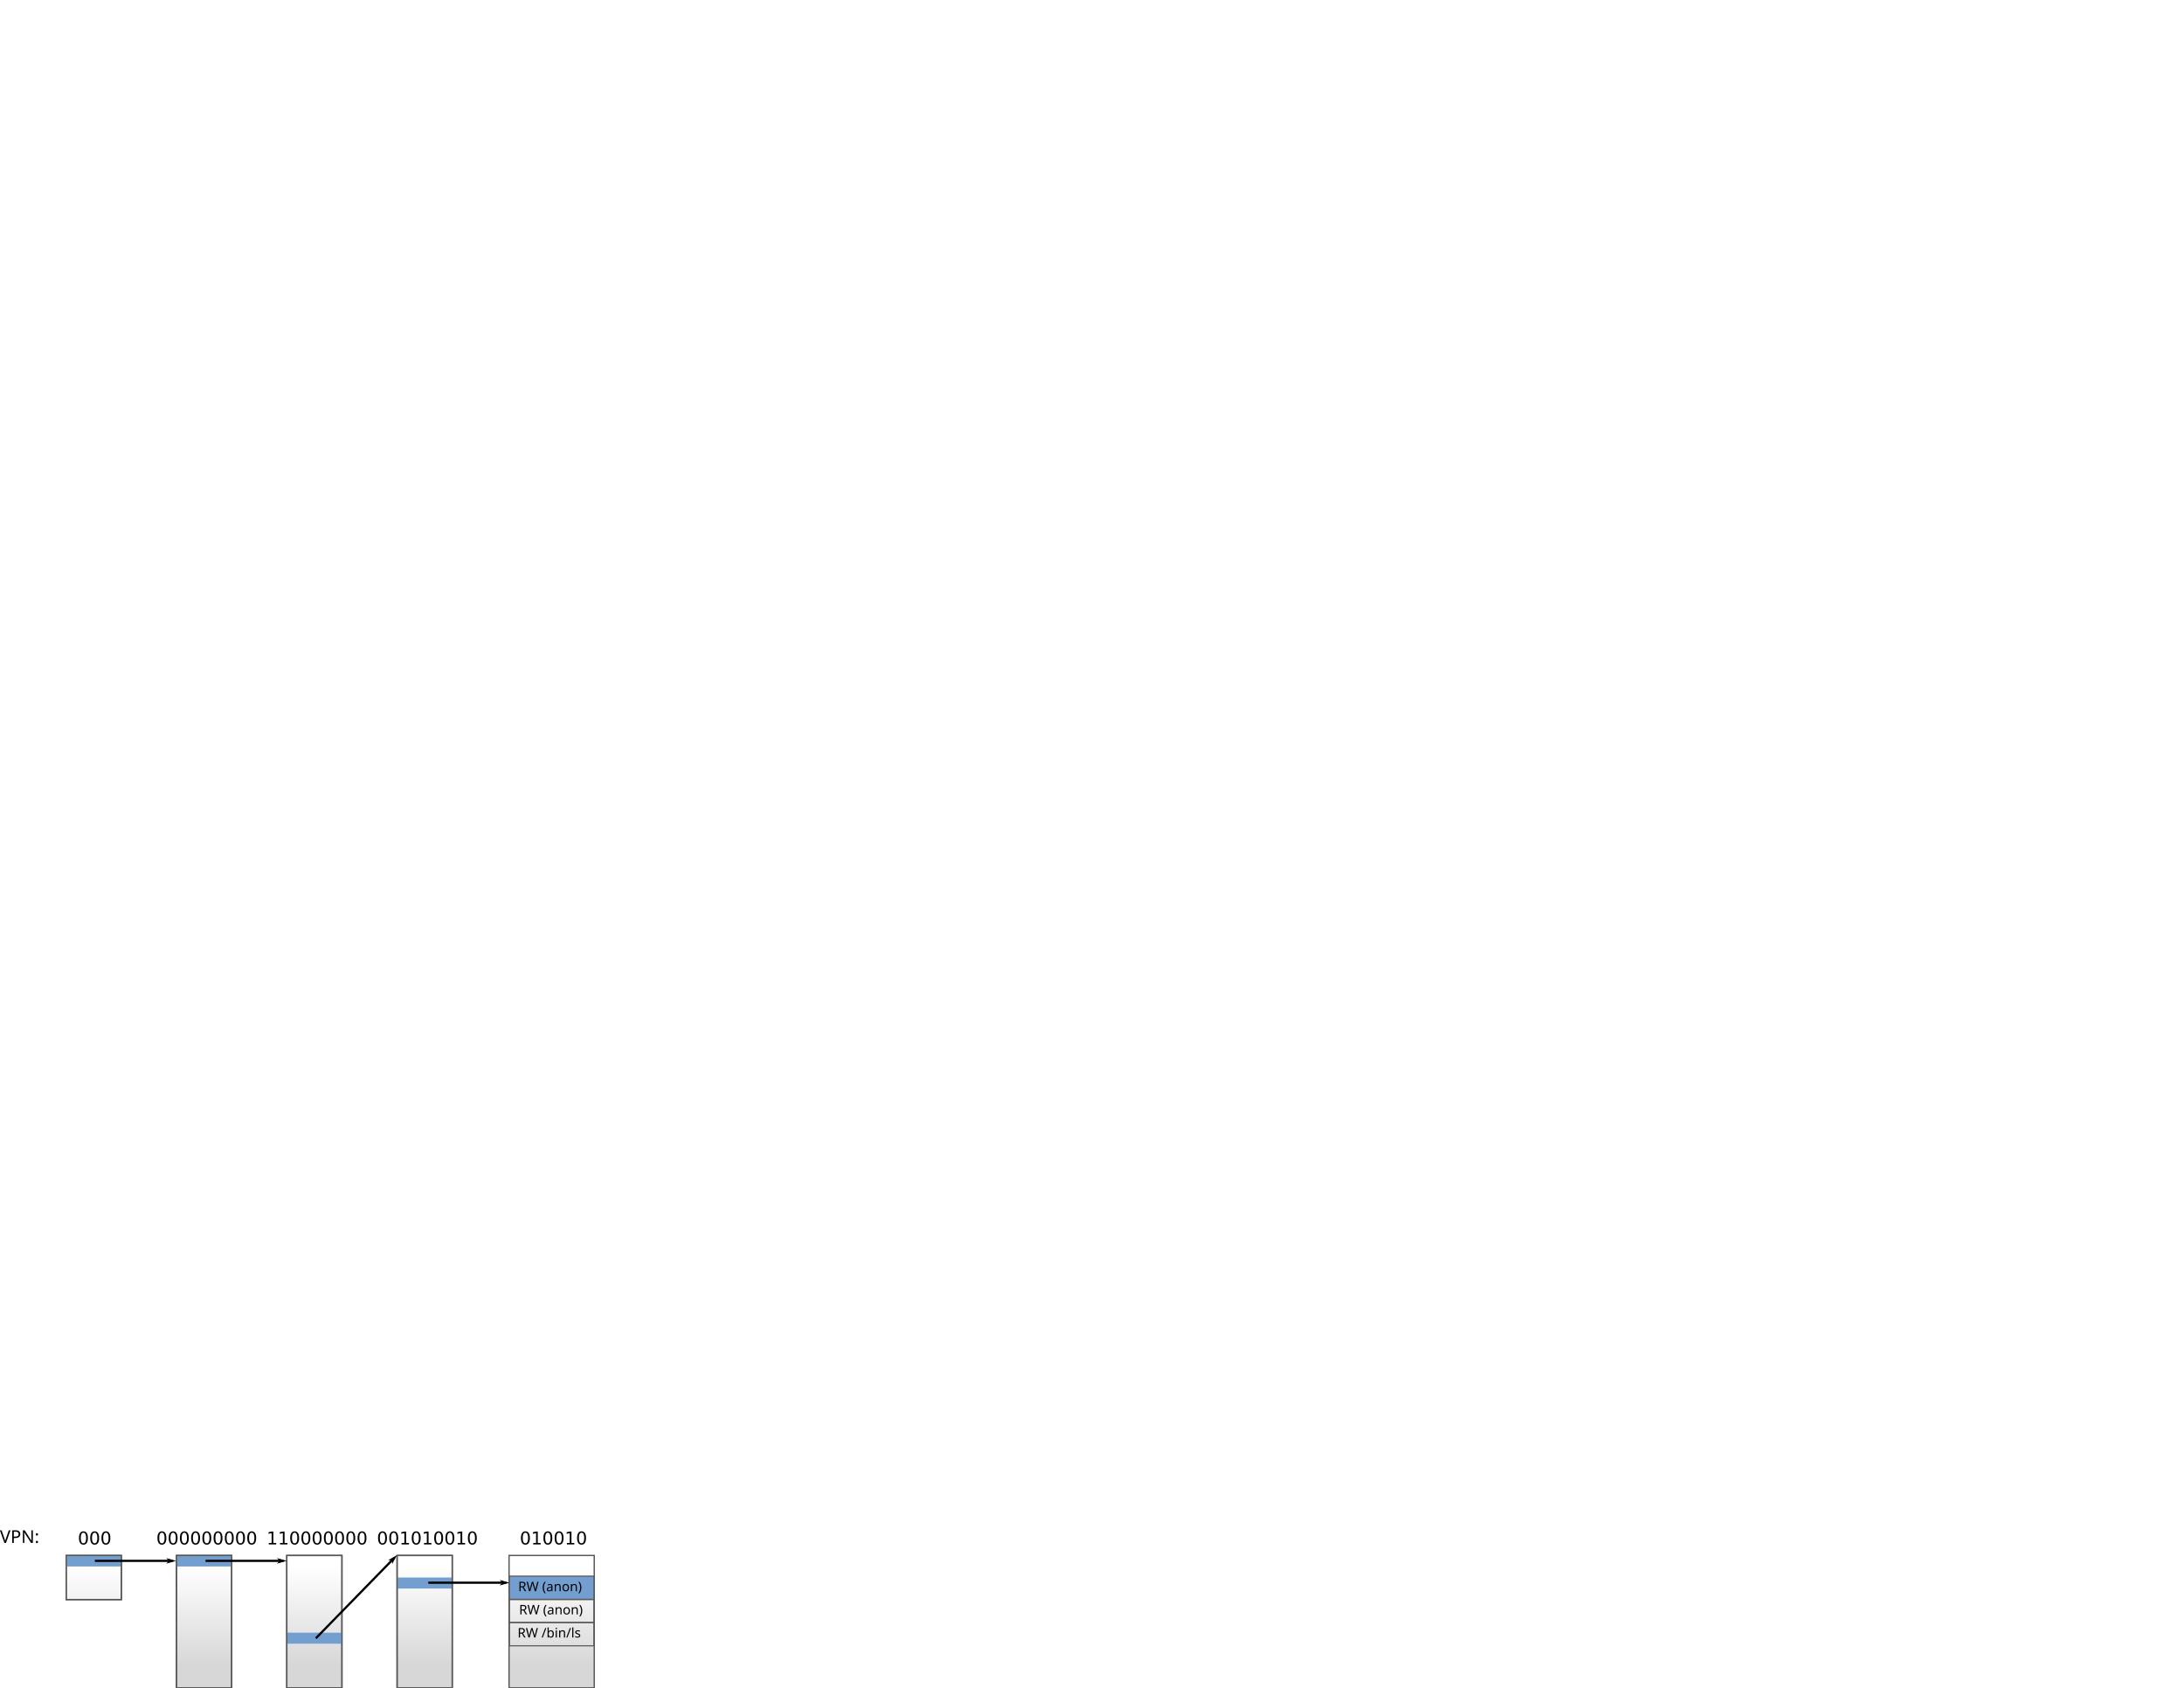
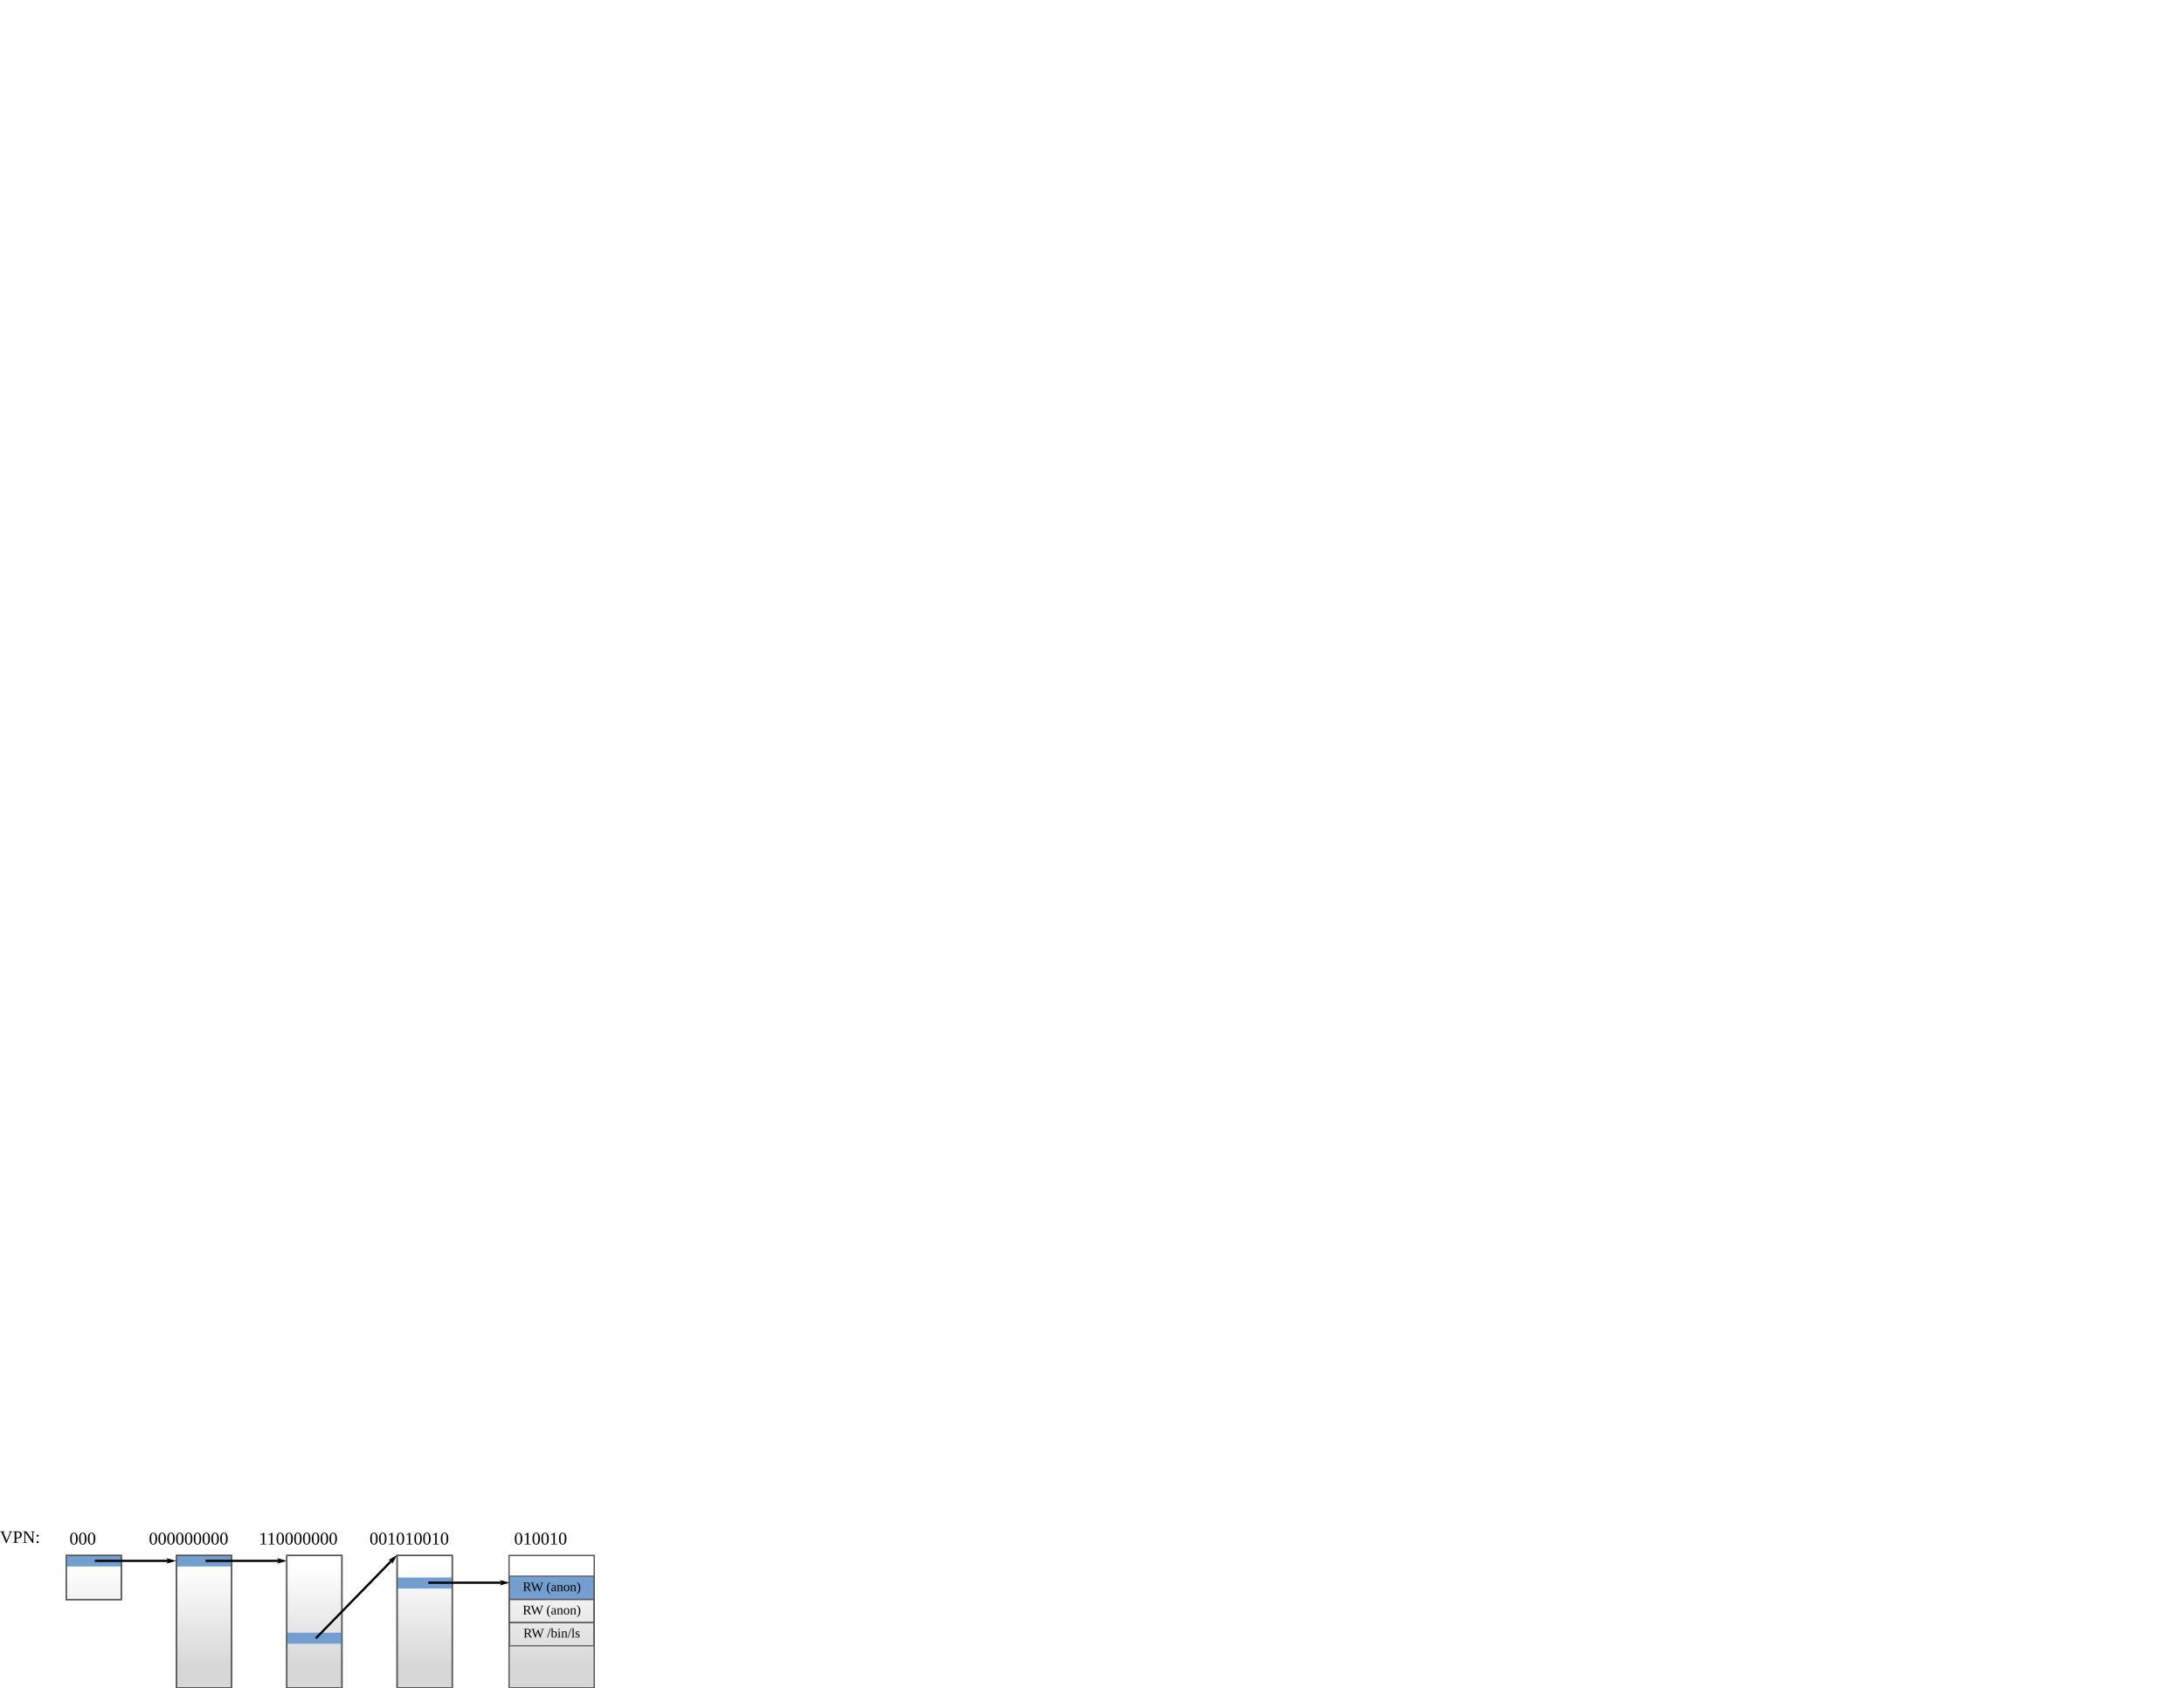
<svg xmlns="http://www.w3.org/2000/svg" xmlns:xlink="http://www.w3.org/1999/xlink" width="990" height="765" id="svg2" version="1.1">
  <defs id="defs4">
    <marker orient="auto" refY="0" refX="0" id="Arrow1Send" style="overflow:visible">
      <path id="path4372" d="M 0,0 5,-5 -12.5,0 5,5 0,0 z" style="fill-rule:evenodd;stroke:#000000;stroke-width:1pt" transform="matrix(-0.2,0,0,-0.2,-1.2,0)" />
    </marker>
    <linearGradient id="linearGradient3025">
      <stop style="stop-color:#ffffff;stop-opacity:1" offset="0" id="stop3027" />
      <stop style="stop-color:#d7d7d7;stop-opacity:1" offset="1" id="stop3029" />
    </linearGradient>
    <marker orient="auto" refY="0" refX="0" id="Arrow2Mend" style="overflow:visible">
      <path id="path3843" style="font-size:12px;fill-rule:evenodd;stroke-width:0.625;stroke-linejoin:round" d="M 8.719,4.034 -2.207,0.016 8.719,-4.002 c -1.745,2.372 -1.735,5.617 -6e-7,8.035 z" transform="scale(-0.6,-0.6)" />
    </marker>
    <marker orient="auto" refY="0" refX="0" id="TriangleOutM" style="overflow:visible">
      <path id="path3962" d="m 5.77,0 -8.65,5 0,-10 8.65,5 z" style="fill-rule:evenodd;stroke:#000000;stroke-width:1pt;marker-start:none" transform="scale(0.4,0.4)" />
    </marker>
    <marker orient="auto" refY="0" refX="0" id="TriangleOutL" style="overflow:visible">
      <path id="path3959" d="m 5.77,0 -8.65,5 0,-10 8.65,5 z" style="fill-rule:evenodd;stroke:#000000;stroke-width:1pt;marker-start:none" transform="scale(0.8,0.8)" />
    </marker>
    <marker orient="auto" refY="0" refX="0" id="Arrow2Lend" style="overflow:visible">
      <path id="path3837" style="font-size:12px;fill-rule:evenodd;stroke-width:0.625;stroke-linejoin:round" d="M 8.719,4.034 -2.207,0.016 8.719,-4.002 c -1.745,2.372 -1.735,5.617 -6e-7,8.035 z" transform="matrix(-1.1,0,0,-1.1,-1.1,0)" />
    </marker>
    <marker orient="auto" refY="0" refX="0" id="Arrow2Lend-6" style="overflow:visible">
      <path id="path3837-9" style="font-size:12px;fill-rule:evenodd;stroke-width:0.625;stroke-linejoin:round" d="M 8.719,4.034 -2.207,0.016 8.719,-4.002 c -1.745,2.372 -1.735,5.617 -6e-7,8.035 z" transform="matrix(-1.1,0,0,-1.1,-1.1,0)" />
    </marker>
    <linearGradient xlink:href="#linearGradient3025" id="linearGradient3858" gradientUnits="userSpaceOnUse" gradientTransform="translate(10,0)" x1="32.467" y1="19.913" x2="32.467" y2="64.913" />
    <linearGradient xlink:href="#linearGradient3025" id="linearGradient3882" gradientUnits="userSpaceOnUse" gradientTransform="translate(10,0)" x1="32.467" y1="19.913" x2="32.467" y2="64.913" />
    <linearGradient xlink:href="#linearGradient3025-0" id="linearGradient3882-2" gradientUnits="userSpaceOnUse" gradientTransform="translate(10,0)" x1="32.467" y1="34.913" x2="32.467" y2="44.913" />
    <linearGradient id="linearGradient3025-0">
      <stop style="stop-color:#ffffff;stop-opacity:1" offset="0" id="stop3027-5" />
      <stop style="stop-color:#d7d7d7;stop-opacity:1" offset="1" id="stop3029-9" />
    </linearGradient>
    <linearGradient y2="64.913" x2="32.467" y1="19.913" x1="32.467" gradientTransform="translate(-17.16522,-14.61121)" gradientUnits="userSpaceOnUse" id="linearGradient3921" xlink:href="#linearGradient3025-0" />
    <linearGradient xlink:href="#linearGradient3025-0" id="linearGradient3945" gradientUnits="userSpaceOnUse" gradientTransform="translate(91.9565,34.03944)" x1="32.467" y1="34.913" x2="32.467" y2="44.913" />
    <marker orient="auto" refY="0" refX="0" id="Arrow1Send-0" style="overflow:visible">
      <path id="path4372-8" d="M 0,0 5,-5 -12.5,0 5,5 0,0 z" style="fill-rule:evenodd;stroke:#000000;stroke-width:1pt" transform="matrix(-0.2,0,0,-0.2,-1.2,0)" />
    </marker>
    <linearGradient xlink:href="#linearGradient3025-0" id="linearGradient3061" gradientUnits="userSpaceOnUse" gradientTransform="translate(-99.44989,-83.47755)" x1="32.467" y1="34.913" x2="32.467" y2="44.913" />
    <linearGradient id="linearGradient3025-3">
      <stop style="stop-color:#ffffff;stop-opacity:1" offset="0" id="stop3027-2" />
      <stop style="stop-color:#d7d7d7;stop-opacity:1" offset="1" id="stop3029-1" />
    </linearGradient>
    <linearGradient xlink:href="#linearGradient3025-3" id="linearGradient3113" gradientUnits="userSpaceOnUse" gradientTransform="translate(210.7511,0)" x1="32.467" y1="19.913" x2="32.467" y2="64.913" />
    <linearGradient xlink:href="#linearGradient3025" id="linearGradient3131" gradientUnits="userSpaceOnUse" gradientTransform="translate(10,0)" x1="32.467" y1="19.913" x2="32.467" y2="64.913" />
    <linearGradient xlink:href="#linearGradient3025" id="linearGradient3138" gradientUnits="userSpaceOnUse" gradientTransform="translate(10,0)" x1="32.467" y1="19.913" x2="32.467" y2="64.913" />
    <marker orient="auto" refY="0" refX="0" id="Arrow1Send-3" style="overflow:visible">
      <path id="path4372-85" d="M 0,0 5,-5 -12.5,0 5,5 0,0 z" style="fill-rule:evenodd;stroke:#000000;stroke-width:1pt" transform="matrix(-0.2,0,0,-0.2,-1.2,0)" />
    </marker>
    <linearGradient xlink:href="#linearGradient3025-0" id="linearGradient3200" gradientUnits="userSpaceOnUse" gradientTransform="translate(3.453962,-103.4775)" x1="32.467" y1="34.913" x2="32.467" y2="44.913" />
    <linearGradient xlink:href="#linearGradient3025-3-5" id="linearGradient3113-8" gradientUnits="userSpaceOnUse" gradientTransform="translate(210.7511,0)" x1="32.467" y1="19.913" x2="32.467" y2="64.913" />
    <linearGradient id="linearGradient3025-3-5">
      <stop style="stop-color:#ffffff;stop-opacity:1" offset="0" id="stop3027-2-3" />
      <stop style="stop-color:#d7d7d7;stop-opacity:1" offset="1" id="stop3029-1-2" />
    </linearGradient>
  </defs>
  <g id="layer1" transform="translate(2.532799,690.0868)" style="display:inline">
    <rect style="fill:url(#linearGradient3113);fill-opacity:1;stroke:#585858;stroke-width:0.604;stroke-miterlimit:4;stroke-opacity:1;stroke-dasharray:none;stroke-dashoffset:0" id="rect3872-5" width="38.616" height="60" x="228.218" y="14.913" />
-     <text xml:space="preserve" style="font-size:40px;font-style:normal;font-weight:normal;line-height:125%;letter-spacing:0px;word-spacing:0px;fill:#000000;fill-opacity:1;stroke:none;font-family:cmr10" x="-2.58" y="9.226" id="text5822">
-       <tspan id="tspan5824" x="-2.58" y="9.226" style="font-size:8px">VPN:</tspan>
+     <text xml:space="preserve" style="font-size:40px;font-style:normal;font-weight:normal;line-height:125%;letter-spacing:0px;word-spacing:0px;fill:#000000;fill-opacity:1;stroke:none;font-family:Times New Roman;-inkscape-font-specification:Times New Roman" x="-2.58" y="9.226" id="text5822">
+       <tspan id="tspan5824" x="-2.58" y="9.226" style="font-size:8px;-inkscape-font-specification:Times New Roman;font-family:Times New Roman">VPN:</tspan>
    </text>
    <text xml:space="preserve" style="font-size:40px;font-style:normal;font-variant:normal;font-weight:normal;font-stretch:normal;line-height:125%;letter-spacing:0px;word-spacing:0px;fill:#000000;fill-opacity:1;stroke:none;font-family:cmr10;-inkscape-font-specification:cmr10" x="33.254" y="-19.672" id="text8802" transform="translate(-2.532799,4.773338)">
      <tspan id="tspan8804" x="33.254" y="-19.672" />
    </text>
    <rect style="fill:url(#linearGradient3138);fill-opacity:1;stroke:#585858;stroke-width:0.604;stroke-miterlimit:4;stroke-opacity:1;stroke-dasharray:none;stroke-dashoffset:0" id="rect2985" width="25" height="20" x="27.467" y="14.913" />
-     <text xml:space="preserve" style="font-size:8px;font-style:normal;font-weight:normal;line-height:125%;letter-spacing:0px;word-spacing:0px;fill:#000000;fill-opacity:1;stroke:none;font-family:Bitstream Vera Sans" x="32.747" y="9.913" id="text5767">
-       <tspan id="tspan5769" x="32.747" y="9.913" style="font-size:8px;font-style:normal;font-variant:normal;font-weight:normal;font-stretch:normal;font-family:Courier 10 Pitch;-inkscape-font-specification:Courier 10 Pitch">000</tspan>
+     <text xml:space="preserve" style="font-size:8px;font-style:normal;font-weight:normal;text-align:center;line-height:125%;letter-spacing:0px;word-spacing:0px;text-anchor:middle;fill:#000000;fill-opacity:1;stroke:none;font-family:Times New Roman;-inkscape-font-specification:Times New Roman" x="39.965" y="9.913" id="text5767">
+       <tspan id="tspan5769" x="39.965" y="9.913" style="font-size:8px;font-style:normal;font-variant:normal;font-weight:normal;font-stretch:normal;text-align:center;text-anchor:middle;font-family:Times New Roman;-inkscape-font-specification:Times New Roman">000</tspan>
    </text>
    <rect style="color:#000000;fill:#729fcf;fill-opacity:1;fill-rule:nonzero;stroke:none;stroke-width:3;marker:none;visibility:visible;display:inline;overflow:visible;enable-background:accumulate" id="rect3831" width="25" height="5" x="27.467" y="14.913" />
    <rect y="14.913" x="27.467" height="20" width="25" id="rect3833" style="fill:none;stroke:#585858;stroke-width:0.604;stroke-miterlimit:4;stroke-opacity:1;stroke-dasharray:none;stroke-dashoffset:0" />
    <g id="use3844" transform="translate(50,0)">
      <rect style="fill:url(#linearGradient3131);fill-opacity:1;stroke:#585858;stroke-width:0.604;stroke-miterlimit:4;stroke-opacity:1;stroke-dasharray:none;stroke-dashoffset:0" id="rect3121" width="25" height="60" x="27.467" y="14.913" />
-       <text xml:space="preserve" style="font-size:8px;font-style:normal;font-weight:normal;line-height:125%;letter-spacing:0px;word-spacing:0px;fill:#000000;fill-opacity:1;stroke:none;font-family:Bitstream Vera Sans" x="18.309" y="9.913" id="text3123">
-         <tspan id="tspan3125" x="18.309" y="9.913" style="font-size:8px;font-style:normal;font-variant:normal;font-weight:normal;font-stretch:normal;font-family:Courier 10 Pitch;-inkscape-font-specification:Courier 10 Pitch">000000000</tspan>
+       <text xml:space="preserve" style="font-size:8px;font-style:normal;font-weight:normal;text-align:center;line-height:125%;letter-spacing:0px;word-spacing:0px;text-anchor:middle;fill:#000000;fill-opacity:1;stroke:none;font-family:Times New Roman;-inkscape-font-specification:Times New Roman" x="39.965" y="9.913" id="text3123">
+         <tspan id="tspan3125" x="39.965" y="9.913" style="font-size:8px;font-style:normal;font-variant:normal;font-weight:normal;font-stretch:normal;text-align:center;text-anchor:middle;font-family:Times New Roman;-inkscape-font-specification:Times New Roman">000000000</tspan>
      </text>
      <rect style="color:#000000;fill:#729fcf;fill-opacity:1;fill-rule:nonzero;stroke:none;stroke-width:3;marker:none;visibility:visible;display:inline;overflow:visible;enable-background:accumulate" id="rect3127" width="25" height="5" x="30" y="10.14" transform="translate(-2.532799,4.773338)" />
      <rect y="14.913" x="27.467" height="60" width="25" id="rect3129" style="fill:none;stroke:#585858;stroke-width:0.604;stroke-miterlimit:4;stroke-opacity:1;stroke-dasharray:none;stroke-dashoffset:0" />
    </g>
    <g id="g3846" transform="translate(100,0)">
      <rect style="fill:url(#linearGradient3858);fill-opacity:1;stroke:#585858;stroke-width:0.604;stroke-miterlimit:4;stroke-opacity:1;stroke-dasharray:none;stroke-dashoffset:0" id="rect3848" width="25" height="60" x="27.467" y="14.913" />
-       <text xml:space="preserve" style="font-size:8px;font-style:normal;font-weight:normal;line-height:125%;letter-spacing:0px;word-spacing:0px;fill:#000000;fill-opacity:1;stroke:none;font-family:Bitstream Vera Sans" x="18.309" y="9.913" id="text3850">
-         <tspan id="tspan3852" x="18.309" y="9.913" style="font-size:8px;font-style:normal;font-variant:normal;font-weight:normal;font-stretch:normal;font-family:Courier 10 Pitch;-inkscape-font-specification:Courier 10 Pitch">110000000</tspan>
+       <text xml:space="preserve" style="font-size:8px;font-style:normal;font-weight:normal;text-align:center;line-height:125%;letter-spacing:0px;word-spacing:0px;text-anchor:middle;fill:#000000;fill-opacity:1;stroke:none;font-family:Times New Roman;-inkscape-font-specification:Times New Roman" x="39.641" y="9.913" id="text3850">
+         <tspan id="tspan3852" x="39.641" y="9.913" style="font-size:8px;font-style:normal;font-variant:normal;font-weight:normal;font-stretch:normal;text-align:center;text-anchor:middle;font-family:Times New Roman;-inkscape-font-specification:Times New Roman">110000000</tspan>
      </text>
      <rect style="color:#000000;fill:#729fcf;fill-opacity:1;fill-rule:nonzero;stroke:none;stroke-width:3;marker:none;visibility:visible;display:inline;overflow:visible;enable-background:accumulate" id="rect3854" width="25" height="5" x="27.467" y="49.913" />
      <rect y="14.913" x="27.467" height="60" width="25" id="rect3856" style="fill:none;stroke:#585858;stroke-width:0.604;stroke-miterlimit:4;stroke-opacity:1;stroke-dasharray:none;stroke-dashoffset:0" />
    </g>
    <g transform="translate(150,0)" id="g3870">
      <rect y="14.913" x="27.467" height="60" width="25" id="rect3872" style="fill:url(#linearGradient3882);fill-opacity:1;stroke:#585858;stroke-width:0.604;stroke-miterlimit:4;stroke-opacity:1;stroke-dasharray:none;stroke-dashoffset:0" />
-       <text id="text3874" y="9.913" x="18.309" style="font-size:8px;font-style:normal;font-weight:normal;line-height:125%;letter-spacing:0px;word-spacing:0px;fill:#000000;fill-opacity:1;stroke:none;font-family:Bitstream Vera Sans" xml:space="preserve">
-         <tspan style="font-size:8px;font-style:normal;font-variant:normal;font-weight:normal;font-stretch:normal;font-family:Courier 10 Pitch;-inkscape-font-specification:Courier 10 Pitch" y="9.913" x="18.309" id="tspan3876">001010010</tspan>
+       <text id="text3874" y="9.913" x="39.965" style="font-size:8px;font-style:normal;font-weight:normal;text-align:center;line-height:125%;letter-spacing:0px;word-spacing:0px;text-anchor:middle;fill:#000000;fill-opacity:1;stroke:none;font-family:Times New Roman;-inkscape-font-specification:Times New Roman" xml:space="preserve">
+         <tspan style="font-size:8px;font-style:normal;font-variant:normal;font-weight:normal;font-stretch:normal;text-align:center;text-anchor:middle;font-family:Times New Roman;-inkscape-font-specification:Times New Roman" y="9.913" x="39.965" id="tspan3876">001010010</tspan>
      </text>
      <rect y="24.913" x="27.467" height="5" width="25" id="rect3878" style="color:#000000;fill:#729fcf;fill-opacity:1;fill-rule:nonzero;stroke:none;stroke-width:3;marker:none;visibility:visible;display:inline;overflow:visible;enable-background:accumulate" />
      <rect style="fill:none;stroke:#585858;stroke-width:0.604;stroke-miterlimit:4;stroke-opacity:1;stroke-dasharray:none;stroke-dashoffset:0" id="rect3880" width="25" height="60" x="27.467" y="14.913" />
    </g>
    <text id="text3164" y="-75.384" x="197.776" style="font-size:40px;font-style:normal;font-weight:normal;line-height:125%;letter-spacing:0px;word-spacing:0px;fill:#000000;fill-opacity:1;stroke:none;font-family:Sans" xml:space="preserve">
      <tspan y="-75.384" x="197.776" id="tspan3166" />
    </text>
    <g id="g4090" transform="translate(-0.1459484,0)">
      <rect y="24.281" x="228.51" height="10.607" width="38.324" id="rect3878-4" style="color:#000000;fill:#729fcf;fill-opacity:1;fill-rule:nonzero;stroke:#585858;stroke-width:0.5;stroke-miterlimit:4;stroke-opacity:1;stroke-dasharray:none;marker:none;visibility:visible;display:inline;overflow:visible;enable-background:accumulate" />
-       <text id="text5019-5" y="31.115" x="232.505" style="font-size:40px;font-style:normal;font-weight:normal;line-height:125%;letter-spacing:0px;word-spacing:0px;fill:#000000;fill-opacity:1;stroke:none;display:inline;font-family:cmr10" xml:space="preserve">
-         <tspan id="tspan8808-4" style="font-size:6px" y="31.115" x="232.505">RW (anon)</tspan>
-         <tspan id="tspan8806-4" style="font-size:6px" y="38.615" x="232.505" />
+       <text id="text5019-5" y="31.115" x="234.546" style="font-size:40px;font-style:normal;font-weight:normal;line-height:125%;letter-spacing:0px;word-spacing:0px;fill:#000000;fill-opacity:1;stroke:none;display:inline;font-family:Times New Roman;-inkscape-font-specification:Times New Roman" xml:space="preserve">
+         <tspan id="tspan8806-4" style="font-size:6px;font-family:Times New Roman;-inkscape-font-specification:Times New Roman" y="31.115" x="234.546">RW (anon)</tspan>
      </text>
    </g>
    <path style="fill:none;stroke:#000000;stroke-width:1;stroke-linecap:butt;stroke-linejoin:miter;stroke-miterlimit:4;stroke-opacity:1;stroke-dasharray:none;marker-end:url(#Arrow1Send)" d="m 40.467,17.358 35,0" id="path3971" />
    <path id="path4807" d="m 90.634,17.358 35,0" style="fill:none;stroke:#000000;stroke-width:1;stroke-linecap:butt;stroke-linejoin:miter;stroke-miterlimit:4;stroke-opacity:1;stroke-dasharray:none;marker-end:url(#Arrow1Send)" />
    <path style="fill:none;stroke:#000000;stroke-width:1;stroke-linecap:butt;stroke-linejoin:miter;stroke-miterlimit:4;stroke-opacity:1;stroke-dasharray:none;marker-end:url(#Arrow1Send)" d="M 140.646,52.445 176.17,16.049" id="path4809" />
-     <text xml:space="preserve" style="font-size:8px;font-style:normal;font-weight:normal;line-height:125%;letter-spacing:0px;word-spacing:0px;fill:#000000;fill-opacity:1;stroke:none;font-family:Bitstream Vera Sans" x="233.087" y="9.913" id="text3874-6">
-       <tspan id="tspan3876-5" x="233.087" y="9.913" style="font-size:8px;font-style:normal;font-variant:normal;font-weight:normal;font-stretch:normal;font-family:Courier 10 Pitch;-inkscape-font-specification:Courier 10 Pitch">010010</tspan>
+     <text xml:space="preserve" style="font-size:8px;font-style:normal;font-weight:normal;text-align:center;line-height:125%;letter-spacing:0px;word-spacing:0px;text-anchor:middle;fill:#000000;fill-opacity:1;stroke:none;font-family:Times New Roman;-inkscape-font-specification:Times New Roman" x="247.524" y="9.913" id="text3874-6">
+       <tspan id="tspan3876-5" x="247.524" y="9.913" style="font-size:8px;font-style:normal;font-variant:normal;font-weight:normal;font-stretch:normal;text-align:center;text-anchor:middle;font-family:Times New Roman;-inkscape-font-specification:Times New Roman">010010</tspan>
    </text>
    <path id="path4807-2" d="m 191.597,27.258 35,0" style="fill:none;stroke:#000000;stroke-width:1;stroke-linecap:butt;stroke-linejoin:miter;stroke-miterlimit:4;stroke-opacity:1;stroke-dasharray:none;marker-end:url(#Arrow1Send);display:inline" />
    <rect style="color:#000000;fill:none;stroke:#585858;stroke-width:0.5;stroke-miterlimit:4;stroke-opacity:1;stroke-dasharray:none;marker:none;visibility:visible;display:inline;overflow:visible;enable-background:accumulate" id="rect3878-4-5" width="38.324" height="10.607" x="228.364" y="34.785" />
-     <text xml:space="preserve" style="font-size:40px;font-style:normal;font-weight:normal;line-height:125%;letter-spacing:0px;word-spacing:0px;fill:#000000;fill-opacity:1;stroke:none;display:inline;font-family:cmr10" x="232.766" y="41.618" id="text5019-5-8">
-       <tspan x="232.766" y="41.618" style="font-size:6px;fill:#000000;fill-opacity:1" id="tspan8808-4-7">RW (anon)</tspan>
-       <tspan x="232.766" y="49.118" style="font-size:6px;fill:#000000;fill-opacity:1" id="tspan8806-4-9" />
+     <text xml:space="preserve" style="font-size:40px;font-style:normal;font-weight:normal;line-height:125%;letter-spacing:0px;word-spacing:0px;fill:#000000;fill-opacity:1;stroke:none;display:inline;font-family:Times New Roman;-inkscape-font-specification:Times New Roman" x="234.4" y="41.618" id="text5019-5-8">
+       <tspan x="234.4" y="41.618" style="font-size:6px;fill:#000000;fill-opacity:1;font-family:Times New Roman;-inkscape-font-specification:Times New Roman" id="tspan8808-4-7">RW (anon)</tspan>
+       <tspan x="234.4" y="49.118" style="font-size:6px;fill:#000000;fill-opacity:1;font-family:Times New Roman;-inkscape-font-specification:Times New Roman" id="tspan8806-4-9" />
    </text>
    <rect style="color:#000000;fill:none;stroke:#585858;stroke-width:0.5;stroke-miterlimit:4;stroke-opacity:1;stroke-dasharray:none;marker:none;visibility:visible;display:inline;overflow:visible;enable-background:accumulate" id="rect3878-4-5-3" width="38.324" height="10.607" x="228.364" y="45.258" />
-     <text xml:space="preserve" style="font-size:40px;font-style:normal;font-weight:normal;line-height:125%;letter-spacing:0px;word-spacing:0px;fill:#000000;fill-opacity:1;stroke:none;display:inline;font-family:cmr10" x="232.062" y="52.092" id="text5019-5-8-4">
-       <tspan x="232.062" y="52.092" style="font-size:6px;fill:#000000;fill-opacity:1" id="tspan8808-4-7-2">RW /bin/ls</tspan>
-       <tspan x="232.062" y="59.592" style="font-size:6px;fill:#000000;fill-opacity:1" id="tspan8806-4-9-2" />
+     <text xml:space="preserve" style="font-size:40px;font-style:normal;font-weight:normal;line-height:125%;letter-spacing:0px;word-spacing:0px;fill:#000000;fill-opacity:1;stroke:none;display:inline;font-family:Times New Roman;-inkscape-font-specification:Times New Roman" x="234.718" y="52.092" id="text5019-5-8-4">
+       <tspan x="234.718" y="52.092" style="font-size:6px;fill:#000000;fill-opacity:1;font-family:Times New Roman;-inkscape-font-specification:Times New Roman" id="tspan8808-4-7-2">RW /bin/ls</tspan>
+       <tspan x="234.718" y="59.592" style="font-size:6px;fill:#000000;fill-opacity:1;font-family:Times New Roman;-inkscape-font-specification:Times New Roman" id="tspan8806-4-9-2" />
    </text>
  </g>
  <g id="layer2" transform="translate(0,694.8601)" />
</svg>
